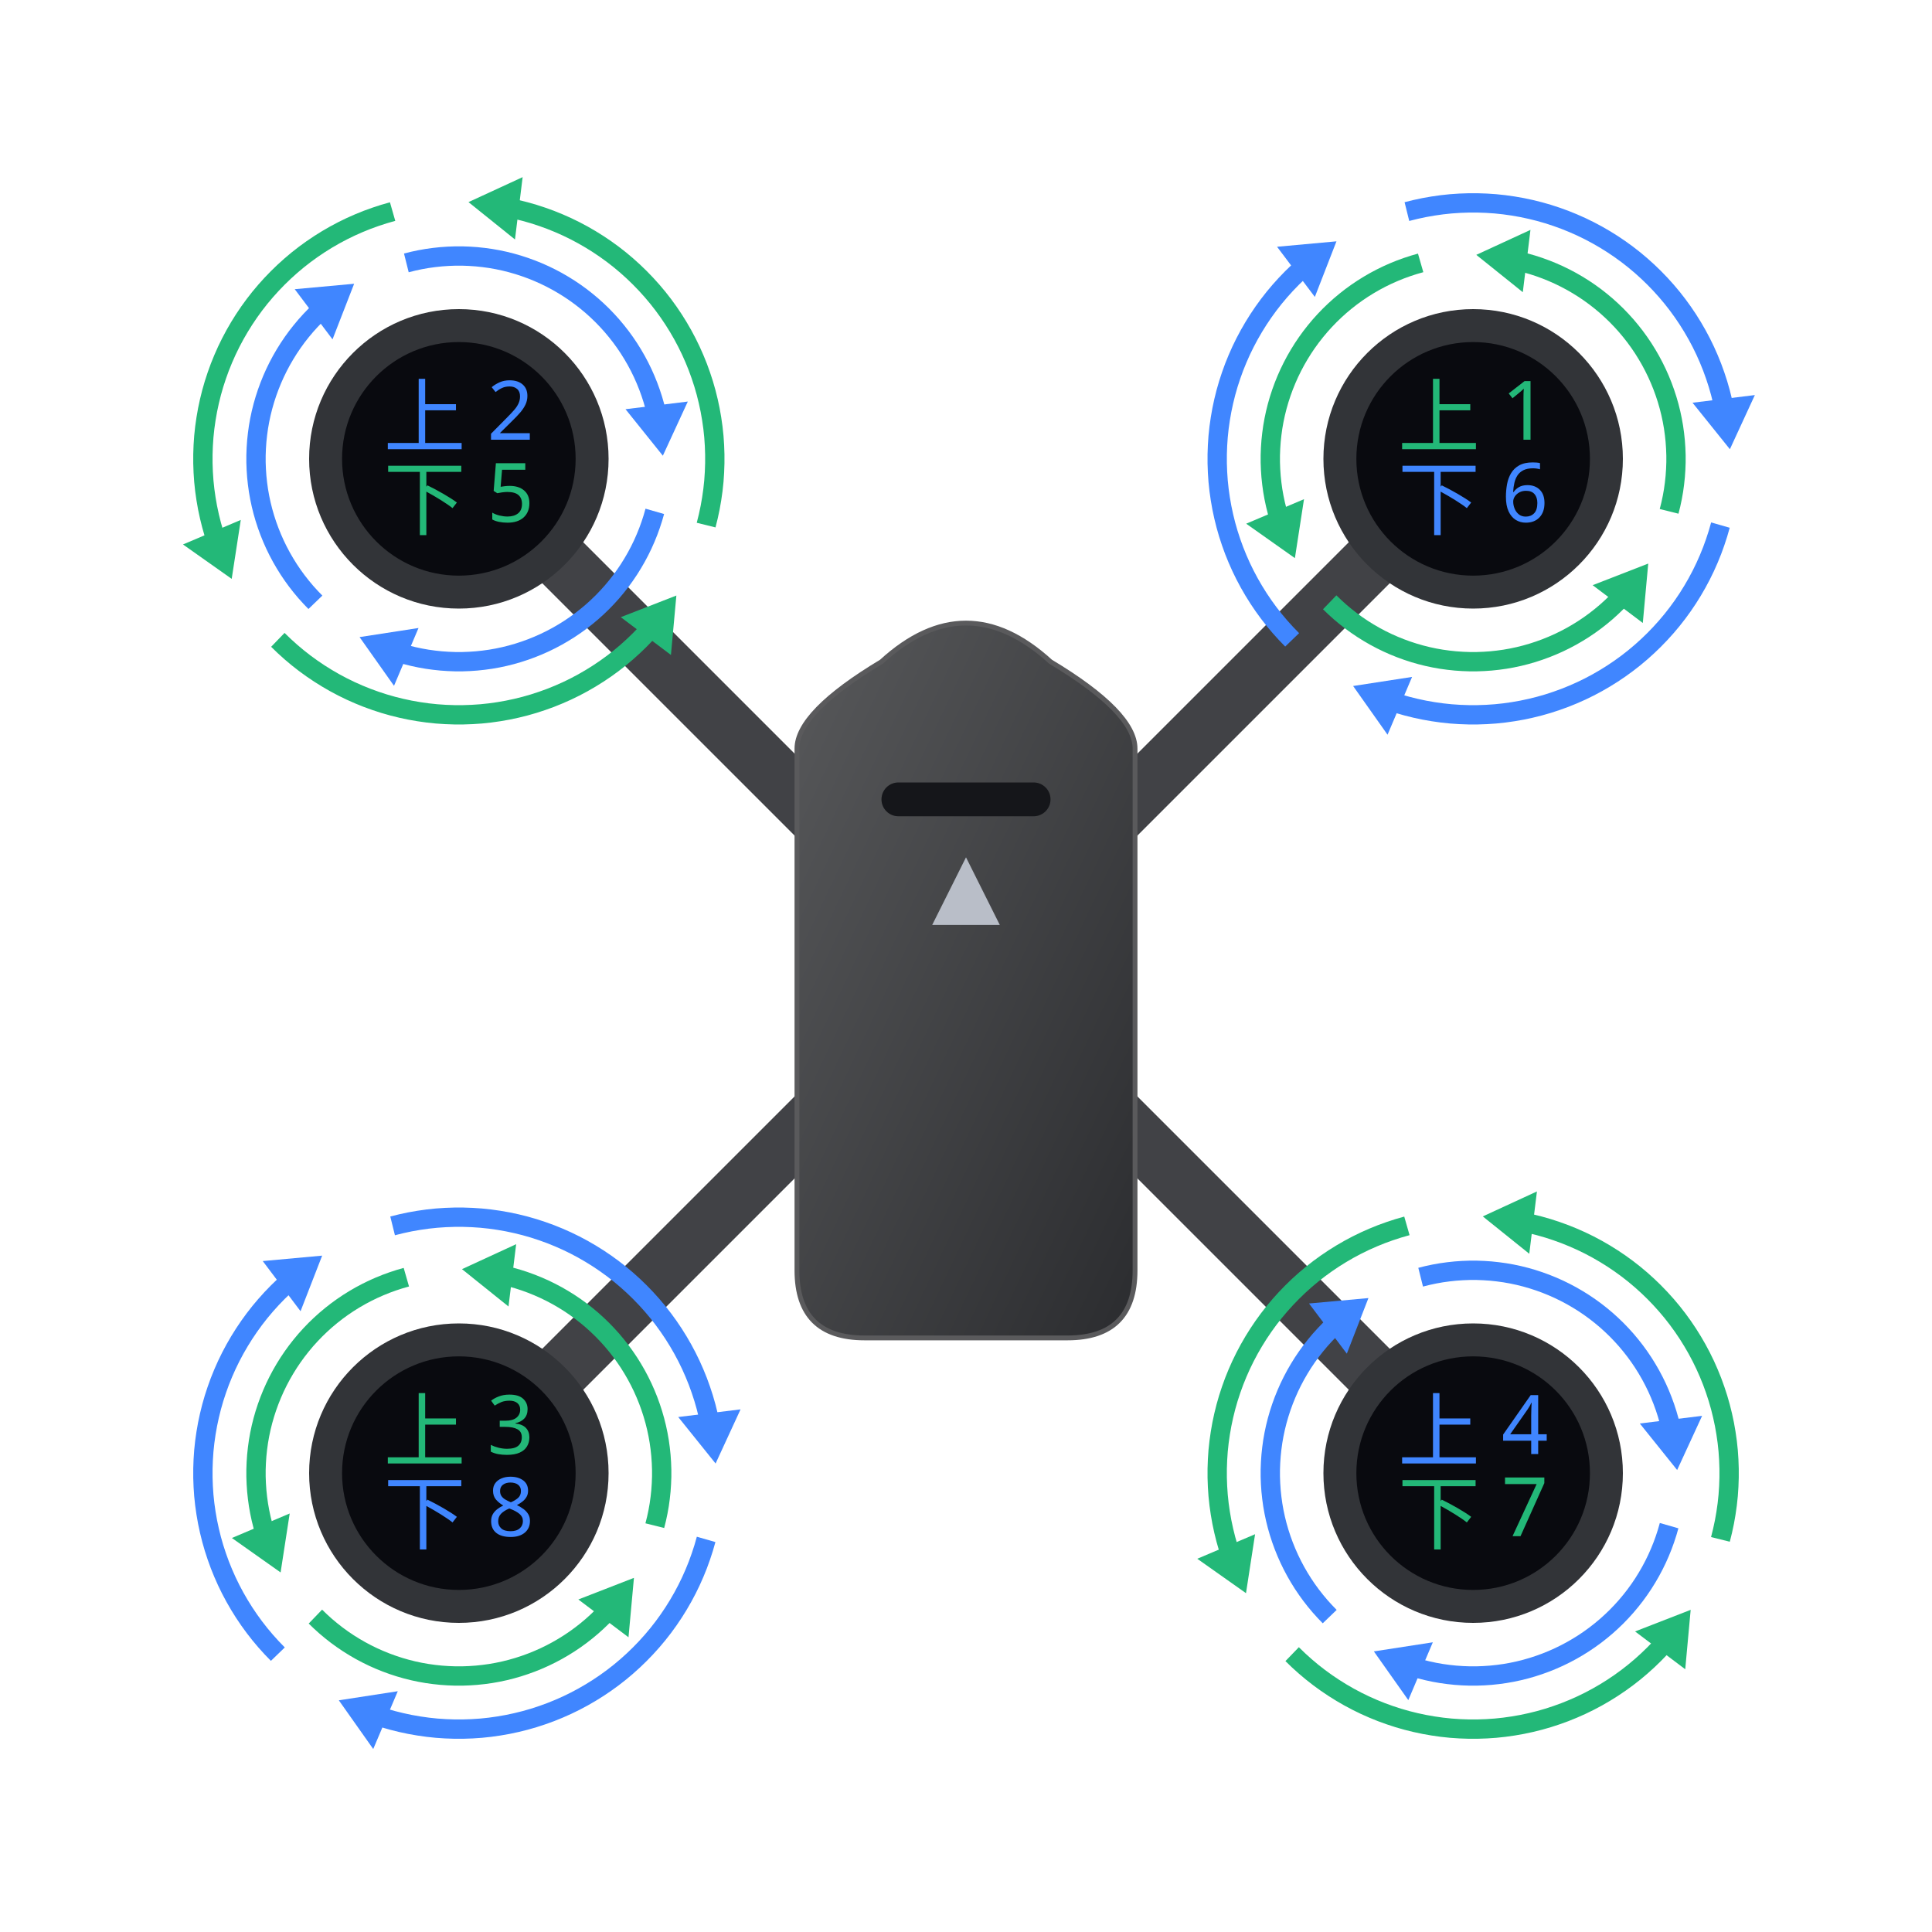
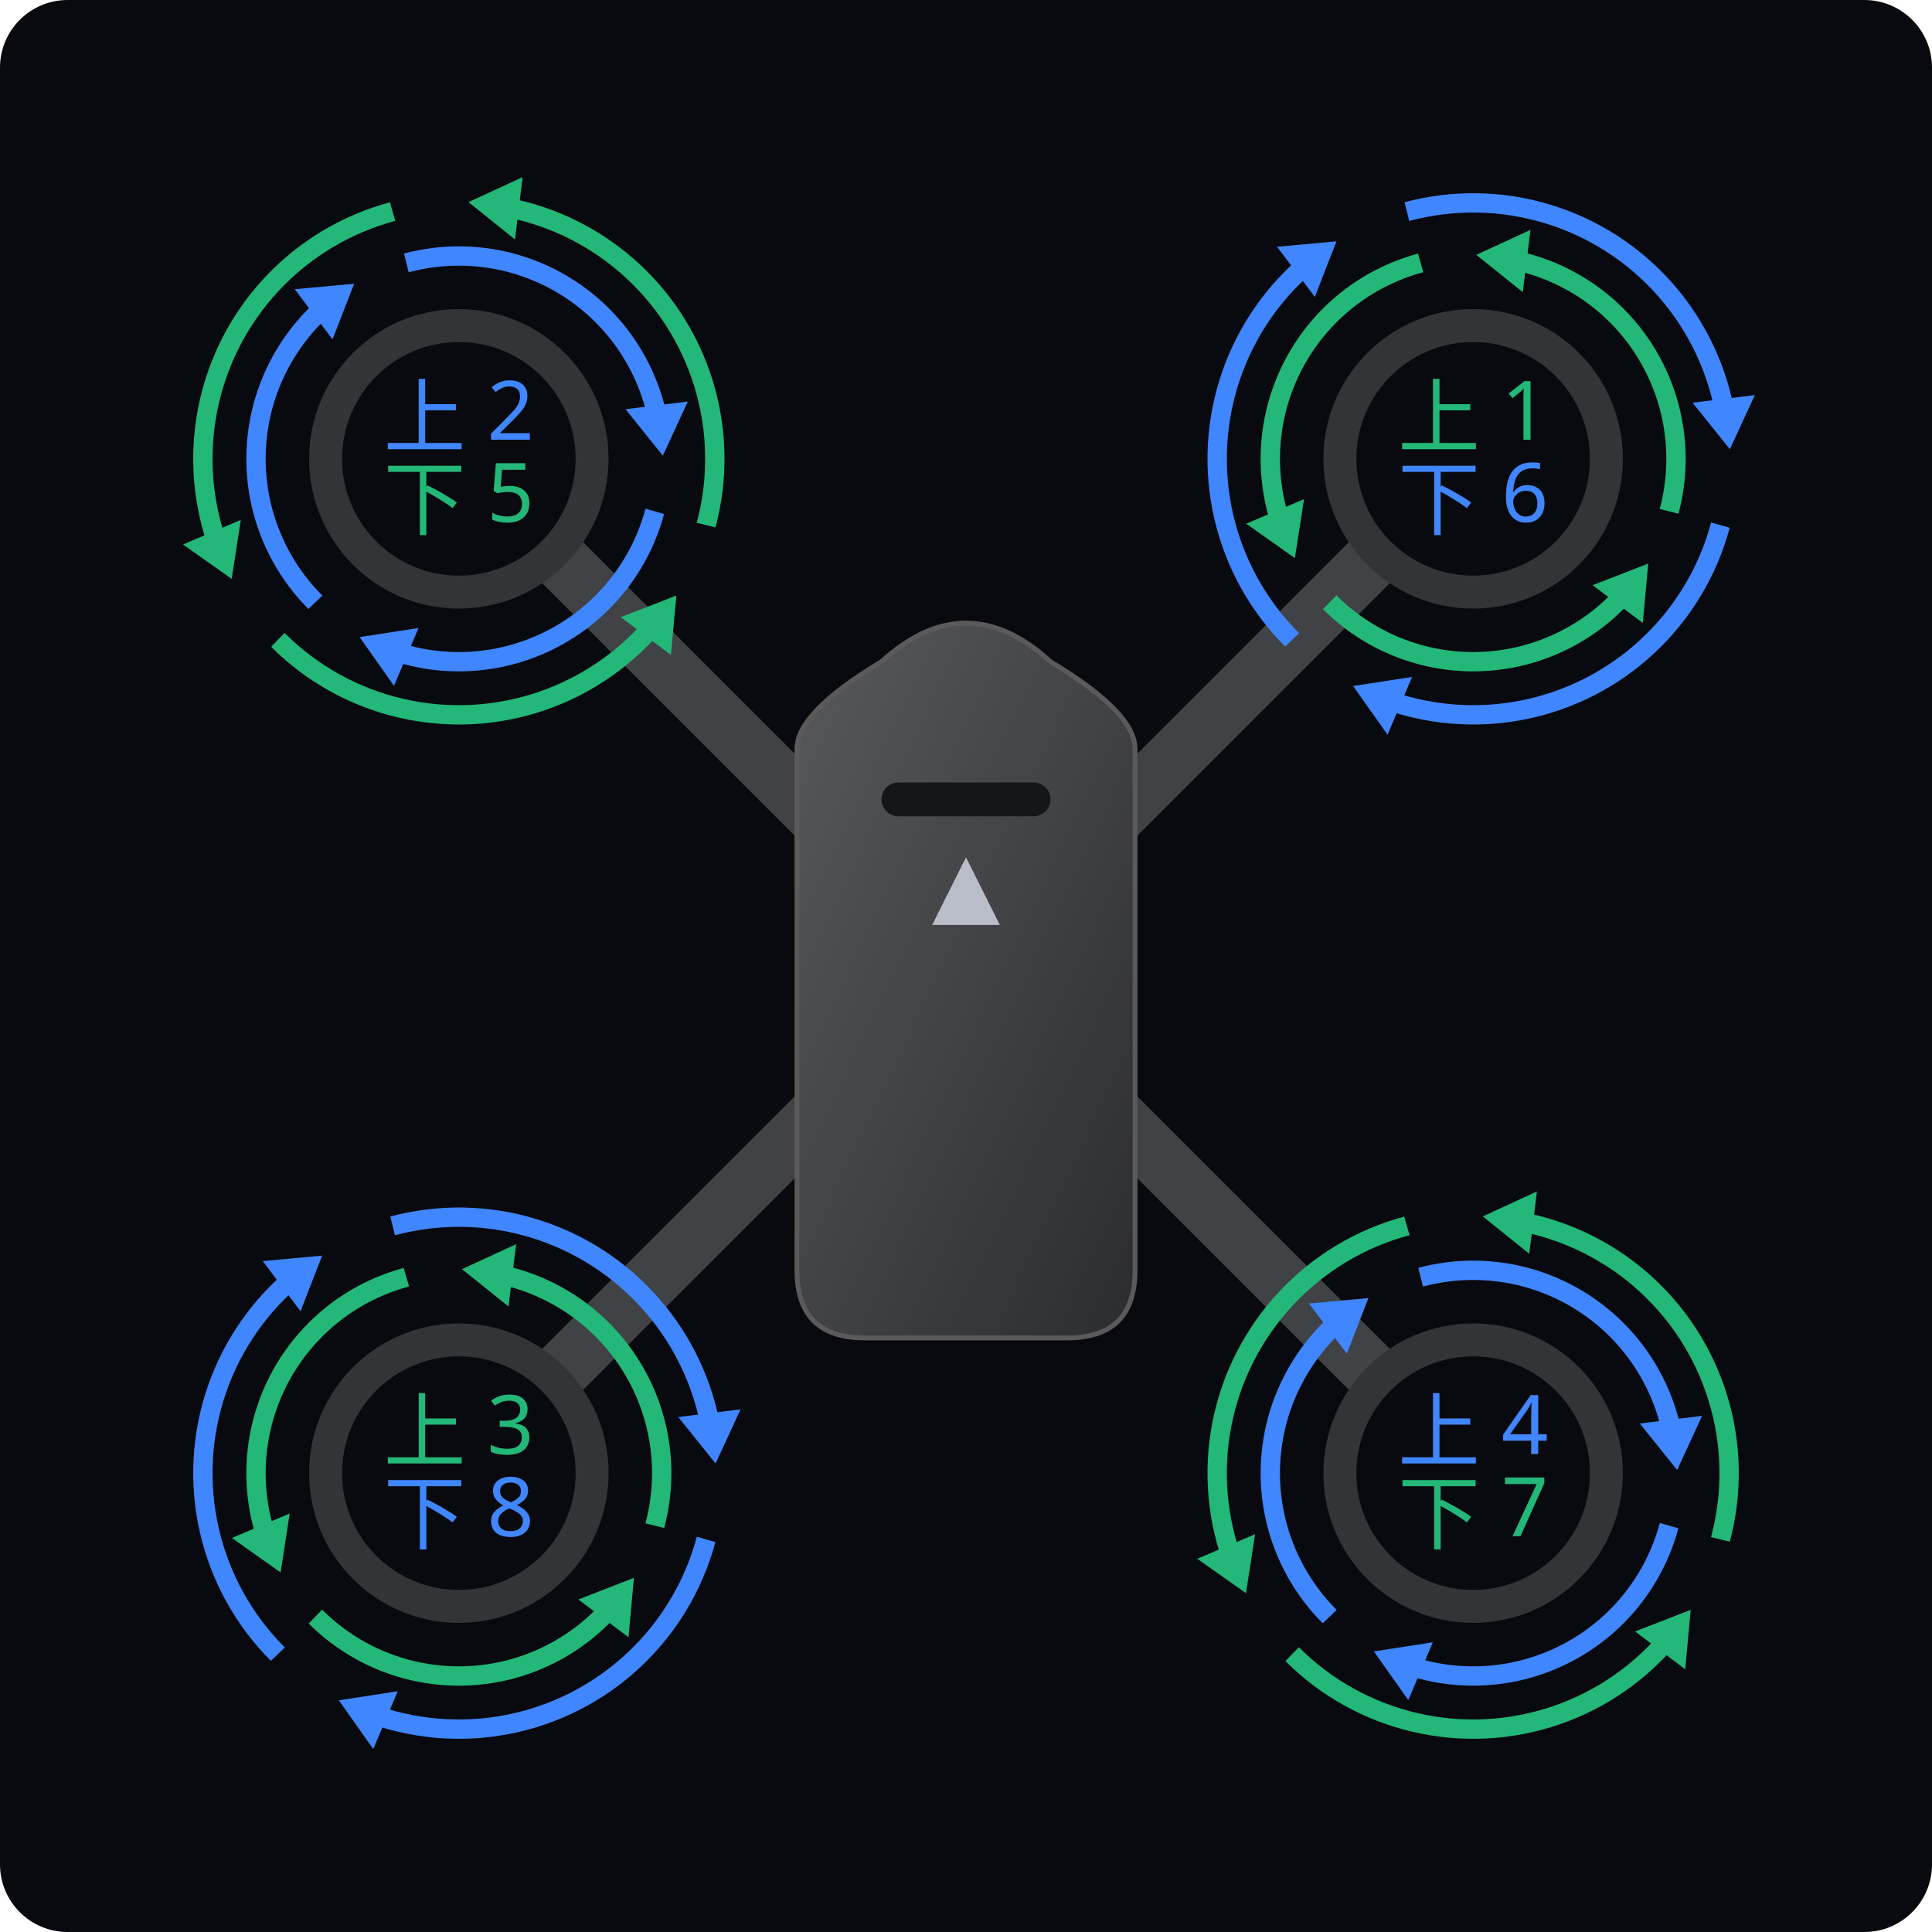
<svg xmlns="http://www.w3.org/2000/svg" width="800" height="800" viewBox="0 0 800 800">
  <defs>
    <linearGradient id="body" x1="0" y1="0" x2="1" y2="1">
      <stop stop-color="#58595b" />
      <stop offset="1" stop-color="#2b2c2f" />
    </linearGradient>
  </defs>
+   <rect width="800" height="800" rx="28" fill="#090a0f" />
  <path d="M 400 400 L 190 190" stroke="#414246" stroke-width="24" stroke-linecap="round" />
  <path d="M 400 400 L 610 190" stroke="#414246" stroke-width="24" stroke-linecap="round" />
  <path d="M 400 400 L 190 610" stroke="#414246" stroke-width="24" stroke-linecap="round" />
  <path d="M 400 400 L 610 610" stroke="#414246" stroke-width="24" stroke-linecap="round" />
  <path d="M330 335 V310 Q330 295 365 274 Q400 242 435 274 Q470 295 470 310 V526 Q470 554 442 554 H358 Q330 554 330 526 Z" fill="url(#body)" stroke="#5a5a5c" stroke-width="2" />
  <rect x="365" y="324" width="70" height="14" rx="7" fill="#15161a" />
  <circle cx="190" cy="190" r="62" fill="#323438" />
  <circle cx="190" cy="190" r="40.92" fill="#4086ff" />
  <polyline points="271.14,211.74 270.33,214.56 269.42,217.35 268.42,220.10 267.32,222.82 266.13,225.50 264.84,228.14 263.47,230.72 262.00,233.26 260.45,235.75 258.81,238.18 257.09,240.55 255.28,242.86 253.40,245.11 251.43,247.29 249.40,249.40 247.29,251.43 245.11,253.40 242.86,255.28 240.55,257.09 238.18,258.81 235.75,260.45 233.26,262.00 230.72,263.47 228.14,264.84 225.50,266.13 222.82,267.32 220.10,268.42 217.35,269.42 214.56,270.33 211.74,271.14 208.90,271.85 206.03,272.46 203.14,272.97 200.24,273.37 197.32,273.68 194.40,273.88 191.47,273.99 188.53,273.99 185.60,273.88 182.68,273.68 179.76,273.37 176.86,272.97 173.97,272.46 171.10,271.85 168.26,271.14 165.44,270.33 162.65,269.42 159.90,268.42 157.18,267.32" fill="none" stroke="#4086ff" stroke-width="8" />
  <polygon points="148.89,263.81 163.15,283.98 173.30,260.04" fill="#4086ff" />
  <polyline points="130.60,249.40 128.57,247.29 126.60,245.11 124.72,242.86 122.91,240.55 121.19,238.18 119.55,235.75 118.00,233.26 116.53,230.72 115.16,228.14 113.87,225.50 112.68,222.82 111.58,220.10 110.58,217.35 109.67,214.56 108.86,211.74 108.15,208.90 107.54,206.03 107.03,203.14 106.63,200.24 106.32,197.32 106.12,194.40 106.01,191.47 106.01,188.53 106.12,185.60 106.32,182.68 106.63,179.76 107.03,176.86 107.54,173.97 108.15,171.10 108.86,168.26 109.67,165.44 110.58,162.65 111.58,159.90 112.68,157.18 113.87,154.50 115.16,151.86 116.53,149.28 118.00,146.74 119.55,144.25 121.19,141.82 122.91,139.45 124.72,137.14 126.60,134.89 128.57,132.71 130.60,130.60 132.71,128.57 134.89,126.60 137.14,124.72 139.45,122.91" fill="none" stroke="#4086ff" stroke-width="8" />
  <polygon points="146.64,117.50 122.04,119.75 137.69,140.52" fill="#4086ff" />
  <polyline points="168.26,108.86 171.10,108.15 173.97,107.54 176.86,107.03 179.76,106.63 182.68,106.32 185.60,106.12 188.53,106.01 191.47,106.01 194.40,106.12 197.32,106.32 200.24,106.63 203.14,107.03 206.03,107.54 208.90,108.15 211.74,108.86 214.56,109.67 217.35,110.58 220.10,111.58 222.82,112.68 225.50,113.87 228.14,115.16 230.72,116.53 233.26,118.00 235.75,119.55 238.18,121.19 240.55,122.91 242.86,124.72 245.11,126.60 247.29,128.57 249.40,130.60 251.43,132.71 253.40,134.89 255.28,137.14 257.09,139.45 258.81,141.82 260.45,144.25 262.00,146.74 263.47,149.28 264.84,151.86 266.13,154.50 267.32,157.18 268.42,159.90 269.42,162.65 270.33,165.44 271.14,168.26 271.85,171.10 272.46,173.97 272.97,176.86 273.37,179.76" fill="none" stroke="#4086ff" stroke-width="8" />
  <polygon points="274.47,188.70 284.81,166.27 259.01,169.44" fill="#4086ff" />
  <polyline points="292.39,217.43 293.28,213.84 294.05,210.23 294.69,206.58 295.21,202.92 295.60,199.24 295.85,195.55 295.98,191.85 295.98,188.15 295.85,184.45 295.60,180.76 295.21,177.08 294.69,173.42 294.05,169.77 293.28,166.16 292.39,162.57 291.37,159.01 290.22,155.49 288.96,152.01 287.57,148.58 286.07,145.20 284.45,141.88 282.71,138.61 280.86,135.41 278.90,132.27 276.83,129.20 274.66,126.21 272.38,123.29 270.00,120.46 267.52,117.71 264.95,115.05 262.29,112.48 259.54,110.00 256.71,107.62 253.79,105.34 250.80,103.17 247.73,101.10 244.59,99.14 241.39,97.29 238.12,95.55 234.80,93.93 231.42,92.43 227.99,91.04 224.51,89.78 220.99,88.63 217.43,87.61 213.84,86.72 210.23,85.95 206.58,85.31 202.92,84.79" fill="none" stroke="#23b878" stroke-width="8" />
  <polygon points="193.99,83.69 216.41,73.35 213.24,99.16" fill="#23b878" />
  <polyline points="115.05,264.95 117.71,267.52 120.46,270.00 123.29,272.38 126.21,274.66 129.20,276.83 132.27,278.90 135.41,280.86 138.61,282.71 141.88,284.45 145.20,286.07 148.58,287.57 152.01,288.96 155.49,290.22 159.01,291.37 162.57,292.39 166.16,293.28 169.77,294.05 173.42,294.69 177.08,295.21 180.76,295.60 184.45,295.85 188.15,295.98 191.85,295.98 195.55,295.85 199.24,295.60 202.92,295.21 206.58,294.69 210.23,294.05 213.84,293.28 217.43,292.39 220.99,291.37 224.51,290.22 227.99,288.96 231.42,287.57 234.80,286.07 238.12,284.45 241.39,282.71 244.59,280.86 247.73,278.90 250.80,276.83 253.79,274.66 256.71,272.38 259.54,270.00 262.29,267.52 264.95,264.95 267.52,262.29 270.00,259.54 272.38,256.71 274.66,253.79" fill="none" stroke="#23b878" stroke-width="8" />
  <polygon points="280.07,246.60 277.82,271.20 257.05,255.55" fill="#23b878" />
  <polyline points="162.57,87.61 159.01,88.63 155.49,89.78 152.01,91.04 148.58,92.43 145.20,93.93 141.88,95.55 138.61,97.29 135.41,99.14 132.27,101.10 129.20,103.17 126.21,105.34 123.29,107.62 120.46,110.00 117.71,112.48 115.05,115.05 112.48,117.71 110.00,120.46 107.62,123.29 105.34,126.21 103.17,129.20 101.10,132.27 99.14,135.41 97.29,138.61 95.55,141.88 93.93,145.20 92.43,148.58 91.04,152.01 89.78,155.49 88.63,159.01 87.61,162.57 86.72,166.16 85.95,169.77 85.31,173.42 84.79,177.08 84.40,180.76 84.15,184.45 84.02,188.15 84.02,191.85 84.15,195.55 84.40,199.24 84.79,202.92 85.31,206.58 85.95,210.23 86.72,213.84 87.61,217.43 88.63,220.99 89.78,224.51 91.04,227.99 92.43,231.42" fill="none" stroke="#23b878" stroke-width="8" />
  <polygon points="95.94,239.70 75.77,225.45 99.70,215.29" fill="#23b878" />
  <circle cx="190" cy="190" r="20.46" fill="#23b878" />
  <circle cx="190" cy="190" r="48.36" fill="#090a0f" />
  <text x="190" y="173" text-anchor="middle" dominant-baseline="middle" fill="#4086ff" font-family="Microsoft YaHei, sans-serif" font-size="34">上 2</text>
  <text x="190" y="207" text-anchor="middle" dominant-baseline="middle" fill="#23b878" font-family="Microsoft YaHei, sans-serif" font-size="34">下 5</text>
  <circle cx="610" cy="190" r="62" fill="#323438" />
  <circle cx="610" cy="190" r="40.92" fill="#23b878" />
  <polyline points="691.14,211.74 691.85,208.90 692.46,206.03 692.97,203.14 693.37,200.24 693.68,197.32 693.88,194.40 693.99,191.47 693.99,188.53 693.88,185.60 693.68,182.68 693.37,179.76 692.97,176.86 692.46,173.97 691.85,171.10 691.14,168.26 690.33,165.44 689.42,162.65 688.42,159.90 687.32,157.18 686.13,154.50 684.84,151.86 683.47,149.28 682.00,146.74 680.45,144.25 678.81,141.82 677.09,139.45 675.28,137.14 673.40,134.89 671.43,132.71 669.40,130.60 667.29,128.57 665.11,126.60 662.86,124.72 660.55,122.91 658.18,121.19 655.75,119.55 653.26,118.00 650.72,116.53 648.14,115.16 645.50,113.87 642.82,112.68 640.10,111.58 637.35,110.58 634.56,109.67 631.74,108.86 628.90,108.15 626.03,107.54 623.14,107.03 620.24,106.63" fill="none" stroke="#23b878" stroke-width="8" />
  <polygon points="611.30,105.53 633.73,95.19 630.56,120.99" fill="#23b878" />
  <polyline points="550.60,249.40 552.71,251.43 554.89,253.40 557.14,255.28 559.45,257.09 561.82,258.81 564.25,260.45 566.74,262.00 569.28,263.47 571.86,264.84 574.50,266.13 577.18,267.32 579.90,268.42 582.65,269.42 585.44,270.33 588.26,271.14 591.10,271.85 593.97,272.46 596.86,272.97 599.76,273.37 602.68,273.68 605.60,273.88 608.53,273.99 611.47,273.99 614.40,273.88 617.32,273.68 620.24,273.37 623.14,272.97 626.03,272.46 628.90,271.85 631.74,271.14 634.56,270.33 637.35,269.42 640.10,268.42 642.82,267.32 645.50,266.13 648.14,264.84 650.72,263.47 653.26,262.00 655.75,260.45 658.18,258.81 660.55,257.09 662.86,255.28 665.11,253.40 667.29,251.43 669.40,249.40 671.43,247.29 673.40,245.11 675.28,242.86 677.09,240.55" fill="none" stroke="#23b878" stroke-width="8" />
  <polygon points="682.50,233.36 680.25,257.96 659.48,242.31" fill="#23b878" />
  <polyline points="588.26,108.86 585.44,109.67 582.65,110.58 579.90,111.58 577.18,112.68 574.50,113.87 571.86,115.16 569.28,116.53 566.74,118.00 564.25,119.55 561.82,121.19 559.45,122.91 557.14,124.72 554.89,126.60 552.71,128.57 550.60,130.60 548.57,132.71 546.60,134.89 544.72,137.14 542.91,139.45 541.19,141.82 539.55,144.25 538.00,146.74 536.53,149.28 535.16,151.86 533.87,154.50 532.68,157.18 531.58,159.90 530.58,162.65 529.67,165.44 528.86,168.26 528.15,171.10 527.54,173.97 527.03,176.86 526.63,179.76 526.32,182.68 526.12,185.60 526.01,188.53 526.01,191.47 526.12,194.40 526.32,197.32 526.63,200.24 527.03,203.14 527.54,206.03 528.15,208.90 528.86,211.74 529.67,214.56 530.58,217.35 531.58,220.10 532.68,222.82" fill="none" stroke="#23b878" stroke-width="8" />
  <polygon points="536.19,231.11 516.02,216.85 539.96,206.70" fill="#23b878" />
  <polyline points="712.39,217.43 711.37,220.99 710.22,224.51 708.96,227.99 707.57,231.42 706.07,234.80 704.45,238.12 702.71,241.39 700.86,244.59 698.90,247.73 696.83,250.80 694.66,253.79 692.38,256.71 690.00,259.54 687.52,262.29 684.95,264.95 682.29,267.52 679.54,270.00 676.71,272.38 673.79,274.66 670.80,276.83 667.73,278.90 664.59,280.86 661.39,282.71 658.12,284.45 654.80,286.07 651.42,287.57 647.99,288.96 644.51,290.22 640.99,291.37 637.43,292.39 633.84,293.28 630.23,294.05 626.58,294.69 622.92,295.21 619.24,295.60 615.55,295.85 611.85,295.98 608.15,295.98 604.45,295.85 600.76,295.60 597.08,295.21 593.42,294.69 589.77,294.05 586.16,293.28 582.57,292.39 579.01,291.37 575.49,290.22 572.01,288.96 568.58,287.57" fill="none" stroke="#4086ff" stroke-width="8" />
  <polygon points="560.30,284.06 574.55,304.23 584.71,280.30" fill="#4086ff" />
  <polyline points="535.05,264.95 532.48,262.29 530.00,259.54 527.62,256.71 525.34,253.79 523.17,250.80 521.10,247.73 519.14,244.59 517.29,241.39 515.55,238.12 513.93,234.80 512.43,231.42 511.04,227.99 509.78,224.51 508.63,220.99 507.61,217.43 506.72,213.84 505.95,210.23 505.31,206.58 504.79,202.92 504.40,199.24 504.15,195.55 504.02,191.85 504.02,188.15 504.15,184.45 504.40,180.76 504.79,177.08 505.31,173.42 505.95,169.77 506.72,166.16 507.61,162.57 508.63,159.01 509.78,155.49 511.04,152.01 512.43,148.58 513.93,145.20 515.55,141.88 517.29,138.61 519.14,135.41 521.10,132.27 523.17,129.20 525.34,126.21 527.62,123.29 530.00,120.46 532.48,117.71 535.05,115.05 537.71,112.48 540.46,110.00 543.29,107.62 546.21,105.34" fill="none" stroke="#4086ff" stroke-width="8" />
  <polygon points="553.40,99.93 528.80,102.18 544.45,122.95" fill="#4086ff" />
  <polyline points="582.57,87.61 586.16,86.72 589.77,85.95 593.42,85.31 597.08,84.79 600.76,84.40 604.45,84.15 608.15,84.02 611.85,84.02 615.55,84.15 619.24,84.40 622.92,84.79 626.58,85.31 630.23,85.95 633.84,86.72 637.43,87.61 640.99,88.63 644.51,89.78 647.99,91.04 651.42,92.43 654.80,93.93 658.12,95.55 661.39,97.29 664.59,99.14 667.73,101.10 670.80,103.17 673.79,105.34 676.71,107.62 679.54,110.00 682.29,112.48 684.95,115.05 687.52,117.71 690.00,120.46 692.38,123.29 694.66,126.21 696.83,129.20 698.90,132.27 700.86,135.41 702.71,138.61 704.45,141.88 706.07,145.20 707.57,148.58 708.96,152.01 710.22,155.49 711.37,159.01 712.39,162.57 713.28,166.16 714.05,169.77 714.69,173.42 715.21,177.08" fill="none" stroke="#4086ff" stroke-width="8" />
  <polygon points="716.31,186.01 726.65,163.59 700.84,166.76" fill="#4086ff" />
  <circle cx="610" cy="190" r="20.46" fill="#4086ff" />
  <circle cx="610" cy="190" r="48.36" fill="#090a0f" />
  <text x="610" y="173" text-anchor="middle" dominant-baseline="middle" fill="#23b878" font-family="Microsoft YaHei, sans-serif" font-size="34">上 1</text>
  <text x="610" y="207" text-anchor="middle" dominant-baseline="middle" fill="#4086ff" font-family="Microsoft YaHei, sans-serif" font-size="34">下 6</text>
  <circle cx="190" cy="610" r="62" fill="#323438" />
  <circle cx="190" cy="610" r="40.92" fill="#23b878" />
  <polyline points="271.14,631.74 271.85,628.90 272.46,626.03 272.97,623.14 273.37,620.24 273.68,617.32 273.88,614.40 273.99,611.47 273.99,608.53 273.88,605.60 273.68,602.68 273.37,599.76 272.97,596.86 272.46,593.97 271.85,591.10 271.14,588.26 270.33,585.44 269.42,582.65 268.42,579.90 267.32,577.18 266.13,574.50 264.84,571.86 263.47,569.28 262.00,566.74 260.45,564.25 258.81,561.82 257.09,559.45 255.28,557.14 253.40,554.89 251.43,552.71 249.40,550.60 247.29,548.57 245.11,546.60 242.86,544.72 240.55,542.91 238.18,541.19 235.75,539.55 233.26,538.00 230.72,536.53 228.14,535.16 225.50,533.87 222.82,532.68 220.10,531.58 217.35,530.58 214.56,529.67 211.74,528.86 208.90,528.15 206.03,527.54 203.14,527.03 200.24,526.63" fill="none" stroke="#23b878" stroke-width="8" />
  <polygon points="191.30,525.53 213.73,515.19 210.56,540.99" fill="#23b878" />
  <polyline points="130.60,669.40 132.71,671.43 134.89,673.40 137.14,675.28 139.45,677.09 141.82,678.81 144.25,680.45 146.74,682.00 149.28,683.47 151.86,684.84 154.50,686.13 157.18,687.32 159.90,688.42 162.65,689.42 165.44,690.33 168.26,691.14 171.10,691.85 173.97,692.46 176.86,692.97 179.76,693.37 182.68,693.68 185.60,693.88 188.53,693.99 191.47,693.99 194.40,693.88 197.32,693.68 200.24,693.37 203.14,692.97 206.03,692.46 208.90,691.85 211.74,691.14 214.56,690.33 217.35,689.42 220.10,688.42 222.82,687.32 225.50,686.13 228.14,684.84 230.72,683.47 233.26,682.00 235.75,680.45 238.18,678.81 240.55,677.09 242.86,675.28 245.11,673.40 247.29,671.43 249.40,669.40 251.43,667.29 253.40,665.11 255.28,662.86 257.09,660.55" fill="none" stroke="#23b878" stroke-width="8" />
  <polygon points="262.50,653.36 260.25,677.96 239.48,662.31" fill="#23b878" />
  <polyline points="168.26,528.86 165.44,529.67 162.65,530.58 159.90,531.58 157.18,532.68 154.50,533.87 151.86,535.16 149.28,536.53 146.74,538.00 144.25,539.55 141.82,541.19 139.45,542.91 137.14,544.72 134.89,546.60 132.71,548.57 130.60,550.60 128.57,552.71 126.60,554.89 124.72,557.14 122.91,559.45 121.19,561.82 119.55,564.25 118.00,566.74 116.53,569.28 115.16,571.86 113.87,574.50 112.68,577.18 111.58,579.90 110.58,582.65 109.67,585.44 108.86,588.26 108.15,591.10 107.54,593.97 107.03,596.86 106.63,599.76 106.32,602.68 106.12,605.60 106.01,608.53 106.01,611.47 106.12,614.40 106.32,617.32 106.63,620.24 107.03,623.14 107.54,626.03 108.15,628.90 108.86,631.74 109.67,634.56 110.58,637.35 111.58,640.10 112.68,642.82" fill="none" stroke="#23b878" stroke-width="8" />
  <polygon points="116.19,651.11 96.02,636.85 119.96,626.70" fill="#23b878" />
  <polyline points="292.39,637.43 291.37,640.99 290.22,644.51 288.96,647.99 287.57,651.42 286.07,654.80 284.45,658.12 282.71,661.39 280.86,664.59 278.90,667.73 276.83,670.80 274.66,673.79 272.38,676.71 270.00,679.54 267.52,682.29 264.95,684.95 262.29,687.52 259.54,690.00 256.71,692.38 253.79,694.66 250.80,696.83 247.73,698.90 244.59,700.86 241.39,702.71 238.12,704.45 234.80,706.07 231.42,707.57 227.99,708.96 224.51,710.22 220.99,711.37 217.43,712.39 213.84,713.28 210.23,714.05 206.58,714.69 202.92,715.21 199.24,715.60 195.55,715.85 191.85,715.98 188.15,715.98 184.45,715.85 180.76,715.60 177.08,715.21 173.42,714.69 169.77,714.05 166.16,713.28 162.57,712.39 159.01,711.37 155.49,710.22 152.01,708.96 148.58,707.57" fill="none" stroke="#4086ff" stroke-width="8" />
  <polygon points="140.30,704.06 154.55,724.23 164.71,700.30" fill="#4086ff" />
  <polyline points="115.05,684.95 112.48,682.29 110.00,679.54 107.62,676.71 105.34,673.79 103.17,670.80 101.10,667.73 99.14,664.59 97.29,661.39 95.55,658.12 93.93,654.80 92.43,651.42 91.04,647.99 89.78,644.51 88.63,640.99 87.61,637.43 86.72,633.84 85.95,630.23 85.31,626.58 84.79,622.92 84.40,619.24 84.15,615.55 84.02,611.85 84.02,608.15 84.15,604.45 84.40,600.76 84.79,597.08 85.31,593.42 85.95,589.77 86.72,586.16 87.61,582.57 88.63,579.01 89.78,575.49 91.04,572.01 92.43,568.58 93.93,565.20 95.55,561.88 97.29,558.61 99.14,555.41 101.10,552.27 103.17,549.20 105.34,546.21 107.62,543.29 110.00,540.46 112.48,537.71 115.05,535.05 117.71,532.48 120.46,530.00 123.29,527.62 126.21,525.34" fill="none" stroke="#4086ff" stroke-width="8" />
  <polygon points="133.40,519.93 108.80,522.18 124.45,542.95" fill="#4086ff" />
  <polyline points="162.57,507.61 166.16,506.72 169.77,505.95 173.42,505.31 177.08,504.79 180.76,504.40 184.45,504.15 188.15,504.02 191.85,504.02 195.55,504.15 199.24,504.40 202.92,504.79 206.58,505.31 210.23,505.95 213.84,506.72 217.43,507.61 220.99,508.63 224.51,509.78 227.99,511.04 231.42,512.43 234.80,513.93 238.12,515.55 241.39,517.29 244.59,519.14 247.73,521.10 250.80,523.17 253.79,525.34 256.71,527.62 259.54,530.00 262.29,532.48 264.95,535.05 267.52,537.71 270.00,540.46 272.38,543.29 274.66,546.21 276.83,549.20 278.90,552.27 280.86,555.41 282.71,558.61 284.45,561.88 286.07,565.20 287.57,568.58 288.96,572.01 290.22,575.49 291.37,579.01 292.39,582.57 293.28,586.16 294.05,589.77 294.69,593.42 295.21,597.08" fill="none" stroke="#4086ff" stroke-width="8" />
  <polygon points="296.31,606.01 306.65,583.59 280.84,586.76" fill="#4086ff" />
  <circle cx="190" cy="610" r="20.46" fill="#4086ff" />
  <circle cx="190" cy="610" r="48.36" fill="#090a0f" />
  <text x="190" y="593" text-anchor="middle" dominant-baseline="middle" fill="#23b878" font-family="Microsoft YaHei, sans-serif" font-size="34">上 3</text>
  <text x="190" y="627" text-anchor="middle" dominant-baseline="middle" fill="#4086ff" font-family="Microsoft YaHei, sans-serif" font-size="34">下 8</text>
  <circle cx="610" cy="610" r="62" fill="#323438" />
  <circle cx="610" cy="610" r="40.92" fill="#4086ff" />
  <polyline points="691.14,631.74 690.33,634.56 689.42,637.35 688.42,640.10 687.32,642.82 686.13,645.50 684.84,648.14 683.47,650.72 682.00,653.26 680.45,655.75 678.81,658.18 677.09,660.55 675.28,662.86 673.40,665.11 671.43,667.29 669.40,669.40 667.29,671.43 665.11,673.40 662.86,675.28 660.55,677.09 658.18,678.81 655.75,680.45 653.26,682.00 650.72,683.47 648.14,684.84 645.50,686.13 642.82,687.32 640.10,688.42 637.35,689.42 634.56,690.33 631.74,691.14 628.90,691.85 626.03,692.46 623.14,692.97 620.24,693.37 617.32,693.68 614.40,693.88 611.47,693.99 608.53,693.99 605.60,693.88 602.68,693.68 599.76,693.37 596.86,692.97 593.97,692.46 591.10,691.85 588.26,691.14 585.44,690.33 582.65,689.42 579.90,688.42 577.18,687.32" fill="none" stroke="#4086ff" stroke-width="8" />
  <polygon points="568.89,683.81 583.15,703.98 593.30,680.04" fill="#4086ff" />
  <polyline points="550.60,669.40 548.57,667.29 546.60,665.11 544.72,662.86 542.91,660.55 541.19,658.18 539.55,655.75 538.00,653.26 536.53,650.72 535.16,648.14 533.87,645.50 532.68,642.82 531.58,640.10 530.58,637.35 529.67,634.56 528.86,631.74 528.15,628.90 527.54,626.03 527.03,623.14 526.63,620.24 526.32,617.32 526.12,614.40 526.01,611.47 526.01,608.53 526.12,605.60 526.32,602.68 526.63,599.76 527.03,596.86 527.54,593.97 528.15,591.10 528.86,588.26 529.67,585.44 530.58,582.65 531.58,579.90 532.68,577.18 533.87,574.50 535.16,571.86 536.53,569.28 538.00,566.74 539.55,564.25 541.19,561.82 542.91,559.45 544.72,557.14 546.60,554.89 548.57,552.71 550.60,550.60 552.71,548.57 554.89,546.60 557.14,544.72 559.45,542.91" fill="none" stroke="#4086ff" stroke-width="8" />
  <polygon points="566.64,537.50 542.04,539.75 557.69,560.52" fill="#4086ff" />
  <polyline points="588.26,528.86 591.10,528.15 593.97,527.54 596.86,527.03 599.76,526.63 602.68,526.32 605.60,526.12 608.53,526.01 611.47,526.01 614.40,526.12 617.32,526.32 620.24,526.63 623.14,527.03 626.03,527.54 628.90,528.15 631.74,528.86 634.56,529.67 637.35,530.58 640.10,531.58 642.82,532.68 645.50,533.87 648.14,535.16 650.72,536.53 653.26,538.00 655.75,539.55 658.18,541.19 660.55,542.91 662.86,544.72 665.11,546.60 667.29,548.57 669.40,550.60 671.43,552.71 673.40,554.89 675.28,557.14 677.09,559.45 678.81,561.82 680.45,564.25 682.00,566.74 683.47,569.28 684.84,571.86 686.13,574.50 687.32,577.18 688.42,579.90 689.42,582.65 690.33,585.44 691.14,588.26 691.85,591.10 692.46,593.97 692.97,596.86 693.37,599.76" fill="none" stroke="#4086ff" stroke-width="8" />
  <polygon points="694.47,608.70 704.81,586.27 679.01,589.44" fill="#4086ff" />
  <polyline points="712.39,637.43 713.28,633.84 714.05,630.23 714.69,626.58 715.21,622.92 715.60,619.24 715.85,615.55 715.98,611.85 715.98,608.15 715.85,604.45 715.60,600.76 715.21,597.08 714.69,593.42 714.05,589.77 713.28,586.16 712.39,582.57 711.37,579.01 710.22,575.49 708.96,572.01 707.57,568.58 706.07,565.20 704.45,561.88 702.71,558.61 700.86,555.41 698.90,552.27 696.83,549.20 694.66,546.21 692.38,543.29 690.00,540.46 687.52,537.71 684.95,535.05 682.29,532.48 679.54,530.00 676.71,527.62 673.79,525.34 670.80,523.17 667.73,521.10 664.59,519.14 661.39,517.29 658.12,515.55 654.80,513.93 651.42,512.43 647.99,511.04 644.51,509.78 640.99,508.63 637.43,507.61 633.84,506.72 630.23,505.95 626.58,505.31 622.92,504.79" fill="none" stroke="#23b878" stroke-width="8" />
  <polygon points="613.99,503.69 636.41,493.35 633.24,519.16" fill="#23b878" />
  <polyline points="535.05,684.95 537.71,687.52 540.46,690.00 543.29,692.38 546.21,694.66 549.20,696.83 552.27,698.90 555.41,700.86 558.61,702.71 561.88,704.45 565.20,706.07 568.58,707.57 572.01,708.96 575.49,710.22 579.01,711.37 582.57,712.39 586.16,713.28 589.77,714.05 593.42,714.69 597.08,715.21 600.76,715.60 604.45,715.85 608.15,715.98 611.85,715.98 615.55,715.85 619.24,715.60 622.92,715.21 626.58,714.69 630.23,714.05 633.84,713.28 637.43,712.39 640.99,711.37 644.51,710.22 647.99,708.96 651.42,707.57 654.80,706.07 658.12,704.45 661.39,702.71 664.59,700.86 667.73,698.90 670.80,696.83 673.79,694.66 676.71,692.38 679.54,690.00 682.29,687.52 684.95,684.95 687.52,682.29 690.00,679.54 692.38,676.71 694.66,673.79" fill="none" stroke="#23b878" stroke-width="8" />
  <polygon points="700.07,666.60 697.82,691.20 677.05,675.55" fill="#23b878" />
  <polyline points="582.57,507.61 579.01,508.63 575.49,509.78 572.01,511.04 568.58,512.43 565.20,513.93 561.88,515.55 558.61,517.29 555.41,519.14 552.27,521.10 549.20,523.17 546.21,525.34 543.29,527.62 540.46,530.00 537.71,532.48 535.05,535.05 532.48,537.71 530.00,540.46 527.62,543.29 525.34,546.21 523.17,549.20 521.10,552.27 519.14,555.41 517.29,558.61 515.55,561.88 513.93,565.20 512.43,568.58 511.04,572.01 509.78,575.49 508.63,579.01 507.61,582.57 506.72,586.16 505.95,589.77 505.31,593.42 504.79,597.08 504.40,600.76 504.15,604.45 504.02,608.15 504.02,611.85 504.15,615.55 504.40,619.24 504.79,622.92 505.31,626.58 505.95,630.23 506.72,633.84 507.61,637.43 508.63,640.99 509.78,644.51 511.04,647.99 512.43,651.42" fill="none" stroke="#23b878" stroke-width="8" />
  <polygon points="515.94,659.70 495.77,645.45 519.70,635.29" fill="#23b878" />
  <circle cx="610" cy="610" r="20.46" fill="#23b878" />
  <circle cx="610" cy="610" r="48.36" fill="#090a0f" />
  <text x="610" y="593" text-anchor="middle" dominant-baseline="middle" fill="#4086ff" font-family="Microsoft YaHei, sans-serif" font-size="34">上 4</text>
  <text x="610" y="627" text-anchor="middle" dominant-baseline="middle" fill="#23b878" font-family="Microsoft YaHei, sans-serif" font-size="34">下 7</text>
  <path d="M400 355 L386 383 L414 383 Z" fill="#b9bec8" />
</svg>
